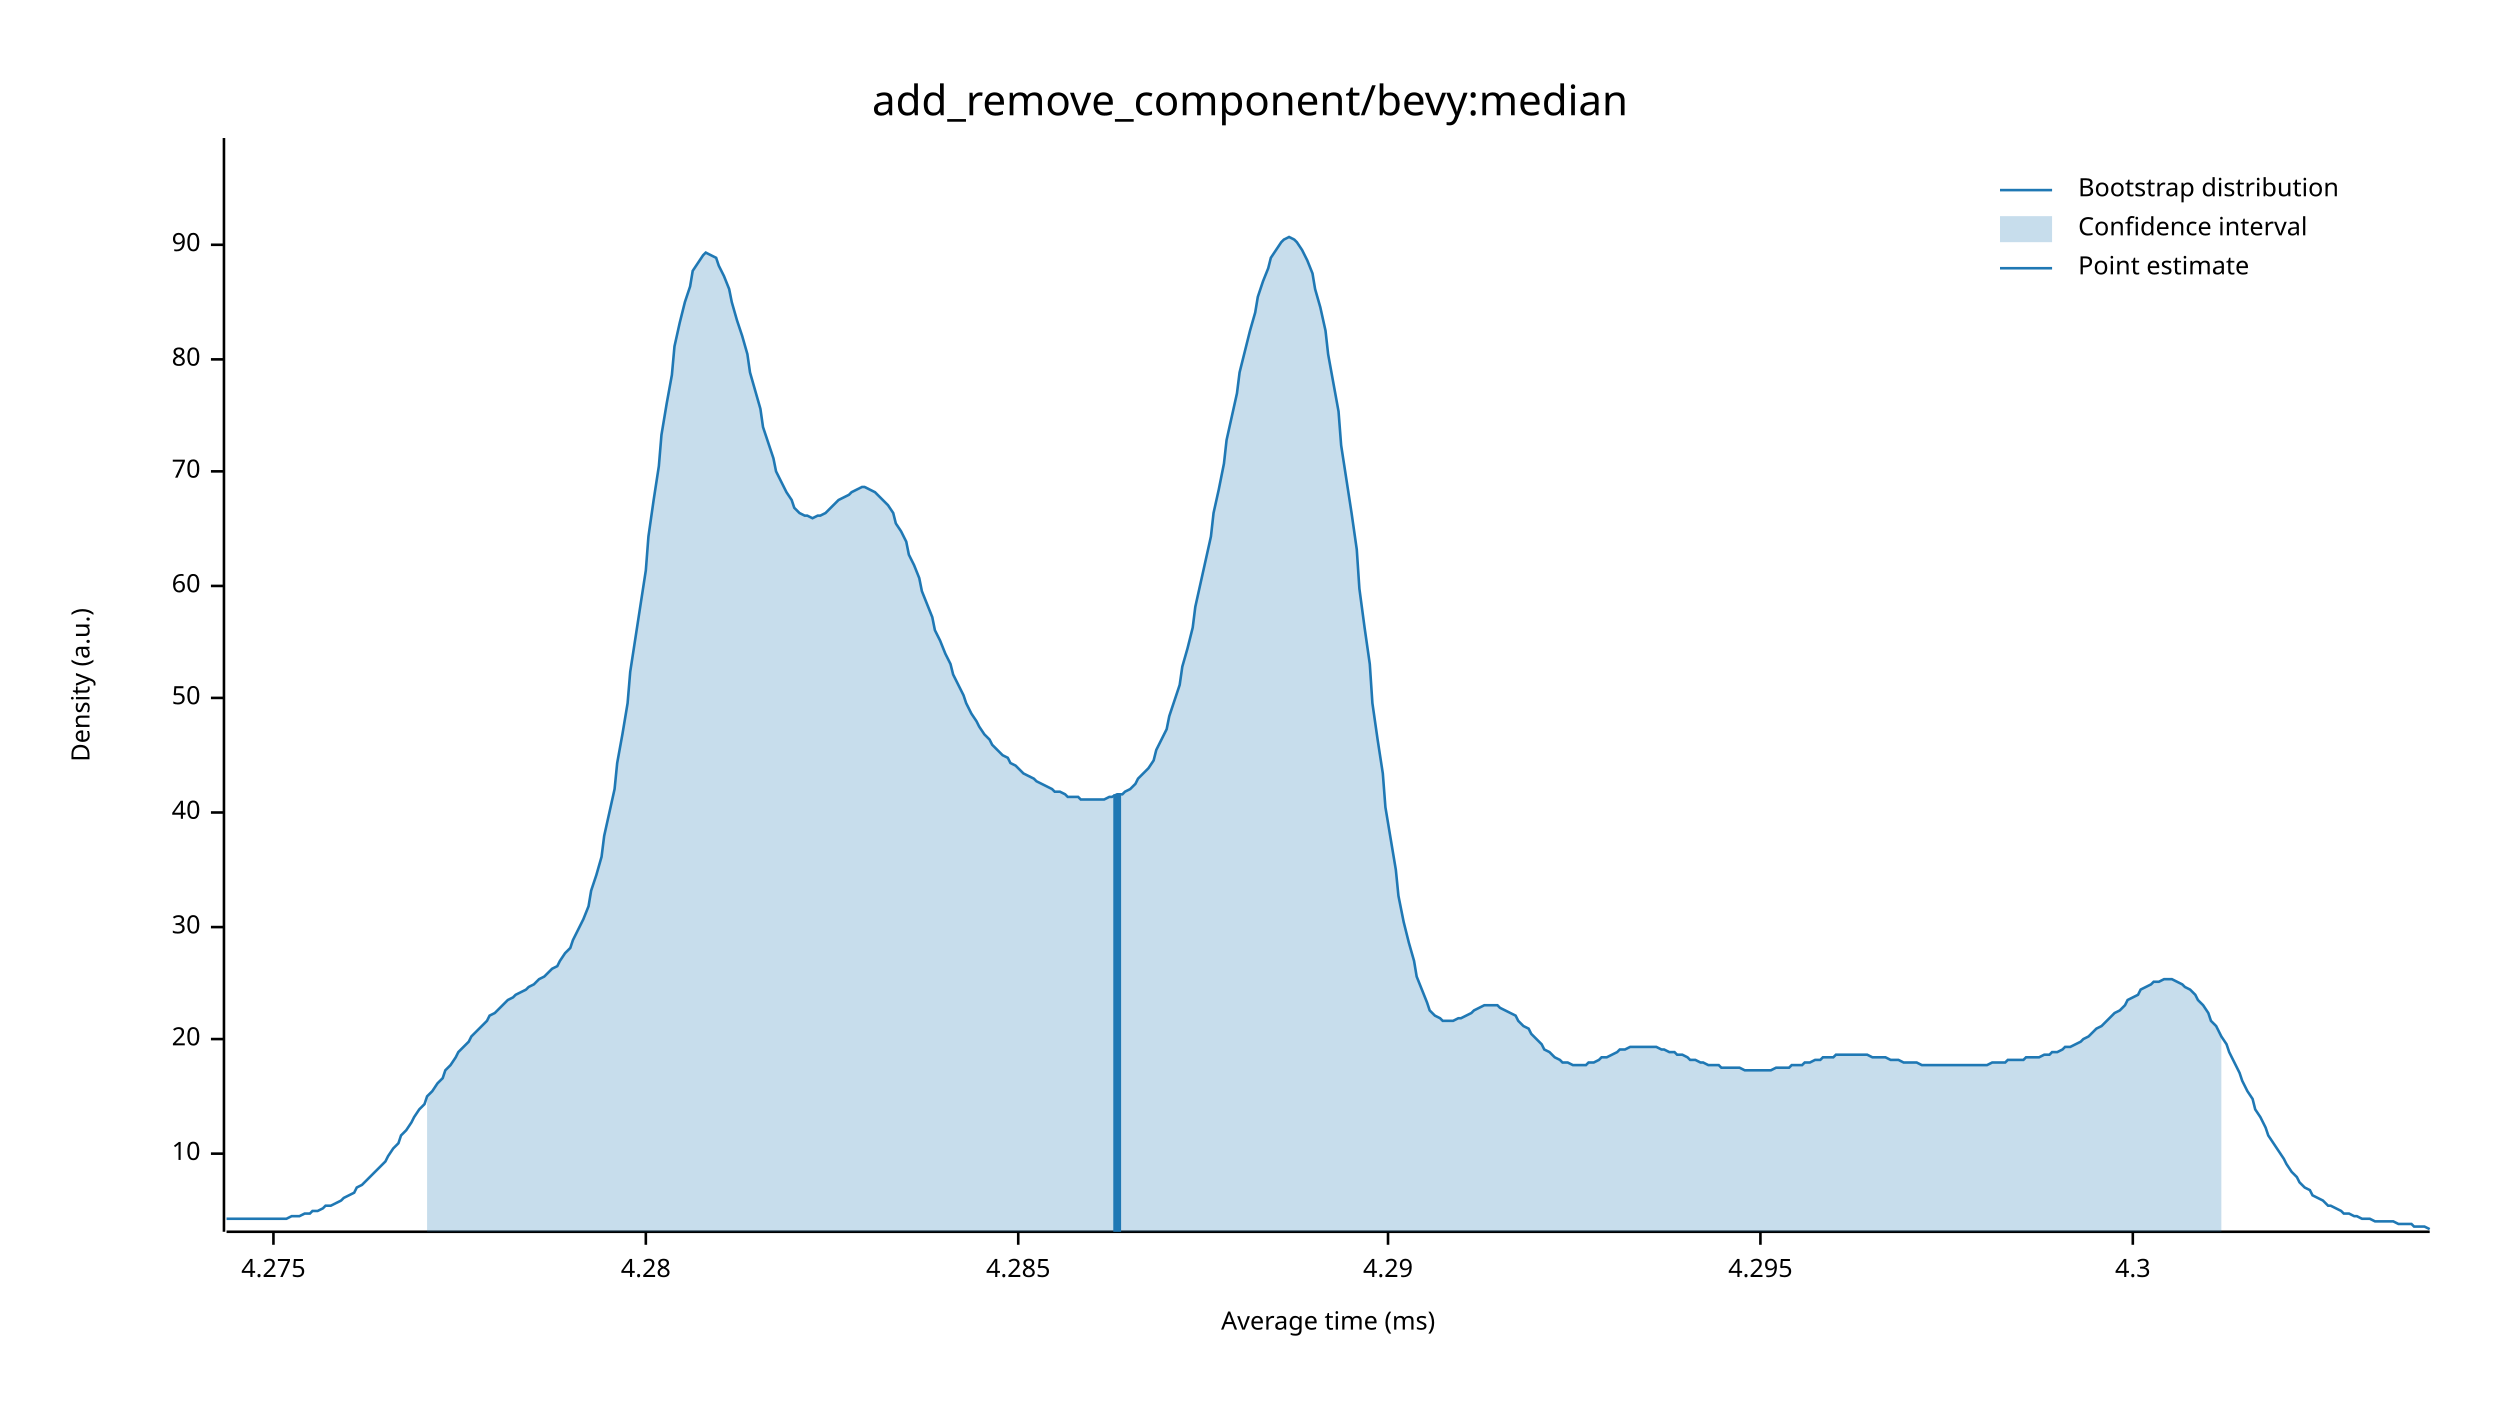
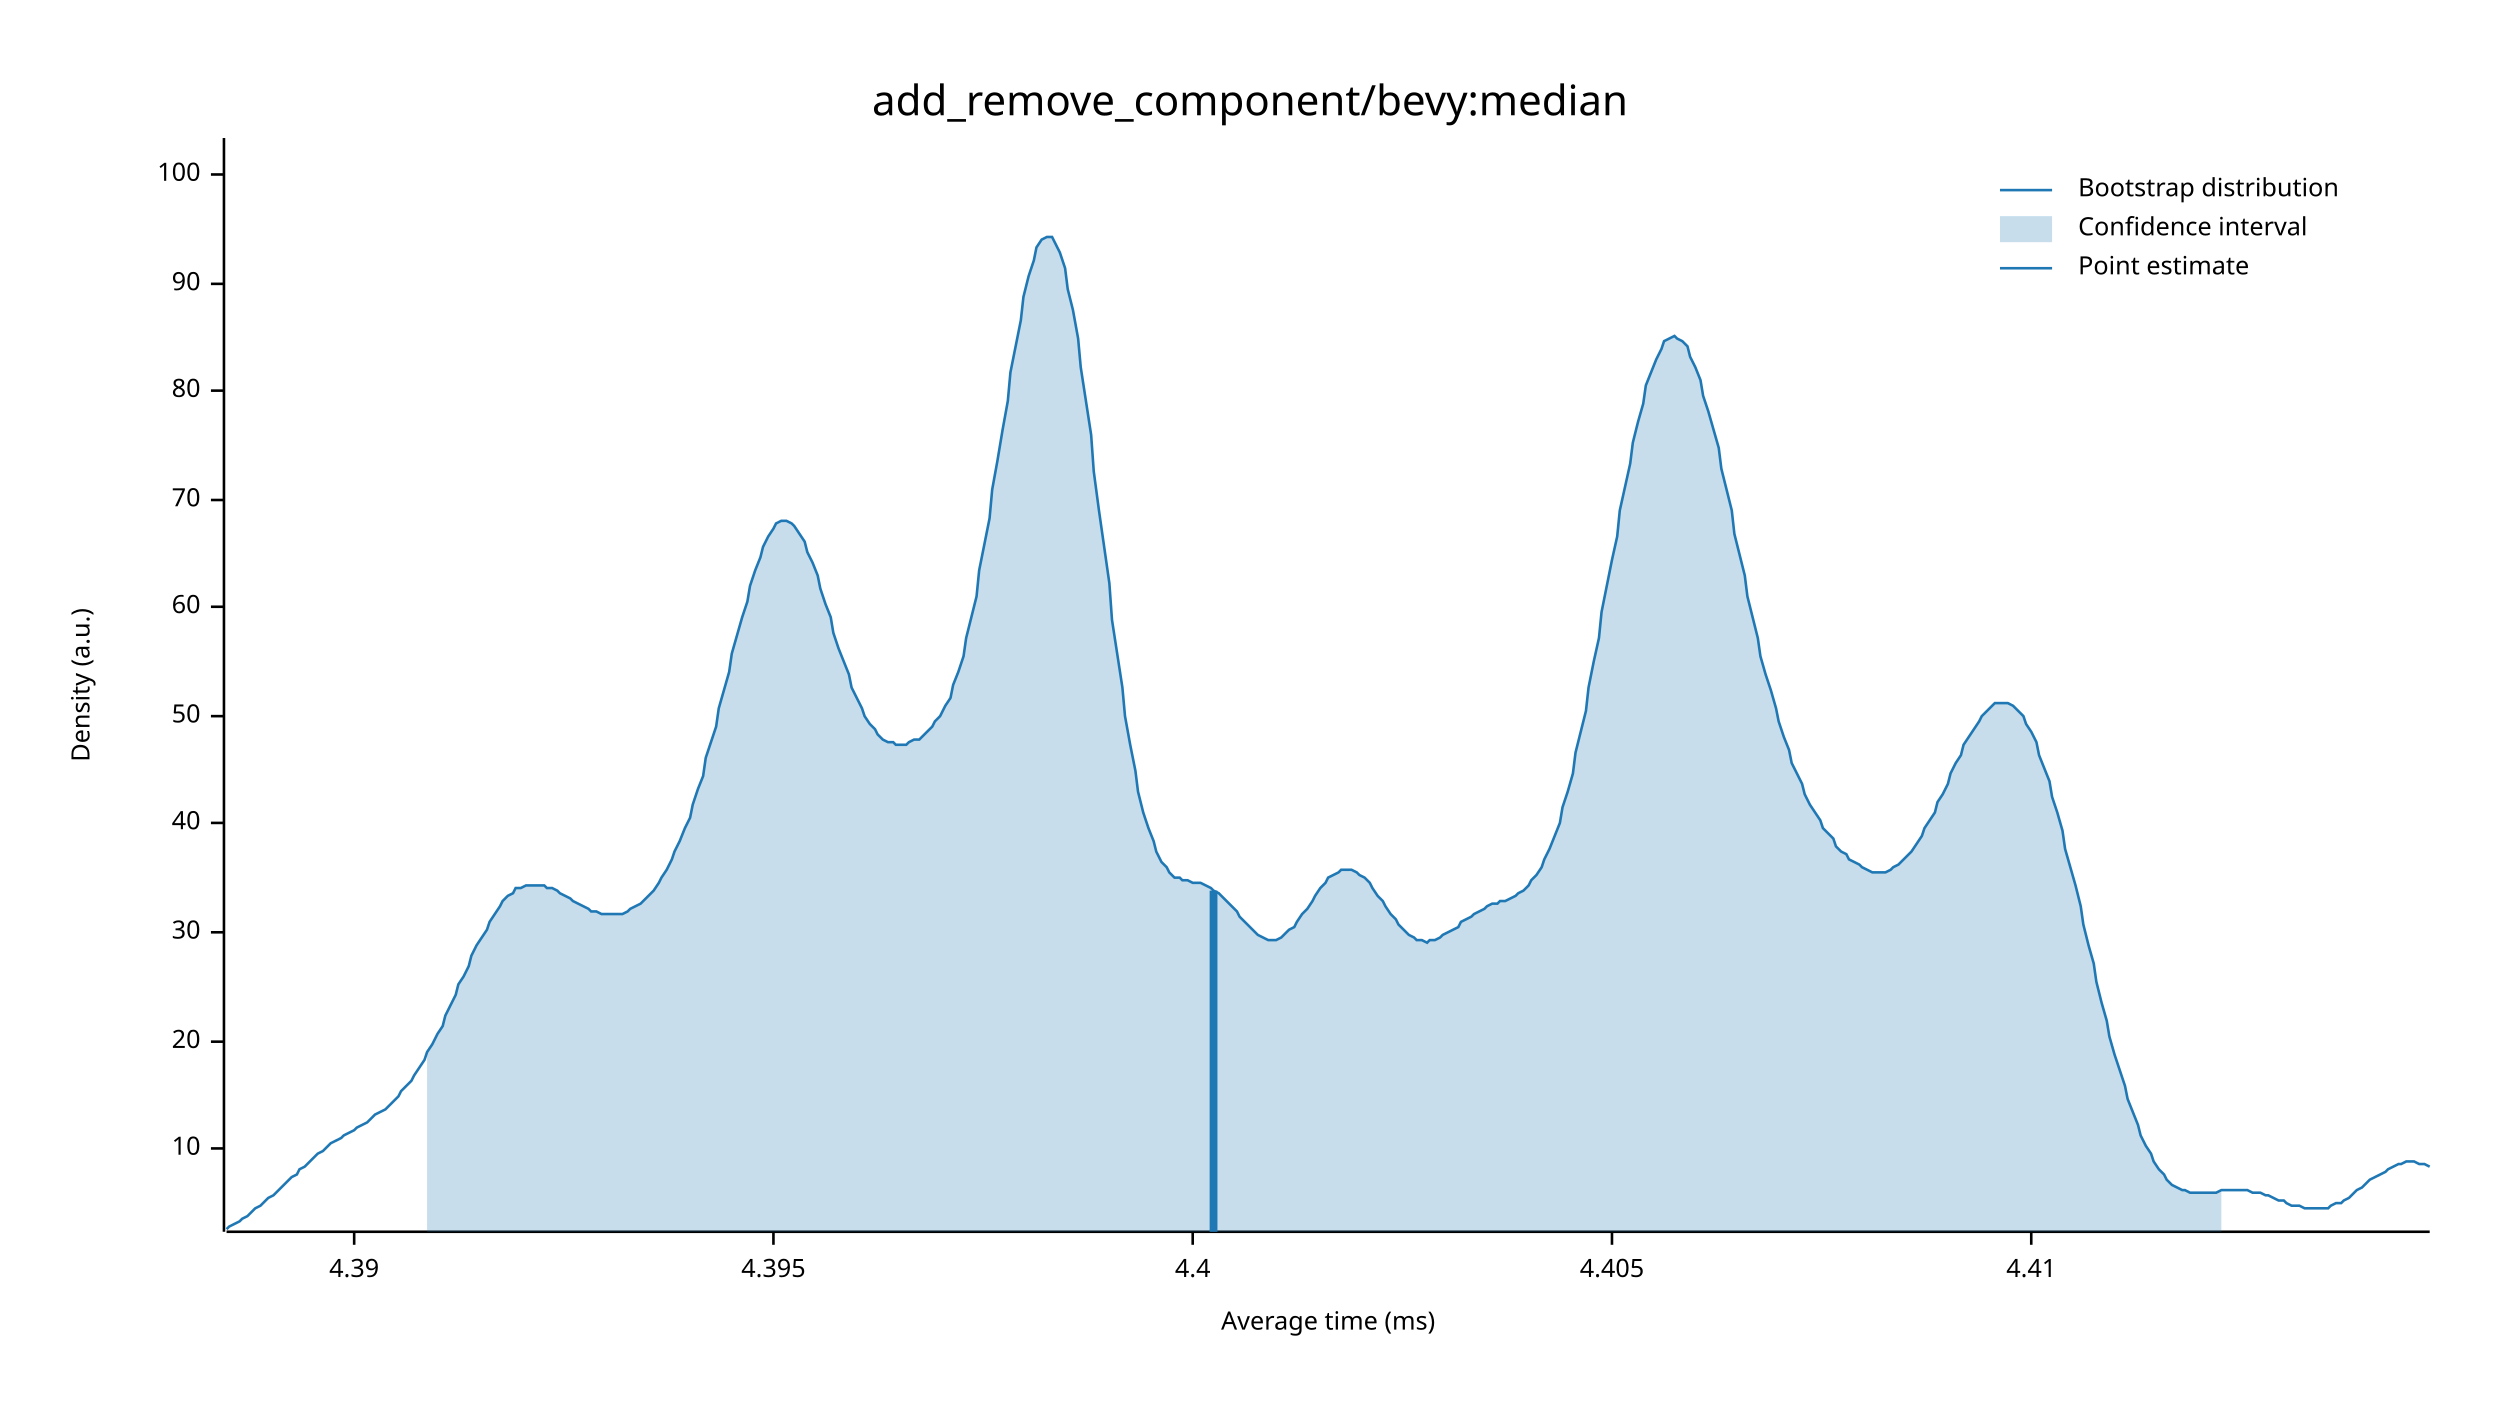
<svg xmlns="http://www.w3.org/2000/svg" width="960" height="540" viewBox="0 0 960 540">
  <text x="480" y="32" dy="0.76em" text-anchor="middle" font-family="sans-serif" font-size="16.129" opacity="1" fill="#000000">
add_remove_component/bevy:median
</text>
  <text x="27" y="263" dy="0.76em" text-anchor="middle" font-family="sans-serif" font-size="9.677" opacity="1" fill="#000000" transform="rotate(270, 27, 263)">
Density (a.u.)
</text>
  <text x="510" y="513" dy="-0.5ex" text-anchor="middle" font-family="sans-serif" font-size="9.677" opacity="1" fill="#000000">
Average time (ms)
</text>
  <polyline fill="none" opacity="1" stroke="#000000" stroke-width="1" points="86,53 86,473 " />
-   <text x="77" y="443" dy="0.5ex" text-anchor="end" font-family="sans-serif" font-size="9.677" opacity="1" fill="#000000">
+   <text x="77" y="441" dy="0.5ex" text-anchor="end" font-family="sans-serif" font-size="9.677" opacity="1" fill="#000000">
10
</text>
-   <polyline fill="none" opacity="1" stroke="#000000" stroke-width="1" points="81,443 86,443 " />
-   <text x="77" y="399" dy="0.5ex" text-anchor="end" font-family="sans-serif" font-size="9.677" opacity="1" fill="#000000">
+   <polyline fill="none" opacity="1" stroke="#000000" stroke-width="1" points="81,441 86,441 " />
+   <text x="77" y="400" dy="0.5ex" text-anchor="end" font-family="sans-serif" font-size="9.677" opacity="1" fill="#000000">
20
</text>
-   <polyline fill="none" opacity="1" stroke="#000000" stroke-width="1" points="81,399 86,399 " />
-   <text x="77" y="356" dy="0.5ex" text-anchor="end" font-family="sans-serif" font-size="9.677" opacity="1" fill="#000000">
+   <polyline fill="none" opacity="1" stroke="#000000" stroke-width="1" points="81,400 86,400 " />
+   <text x="77" y="358" dy="0.5ex" text-anchor="end" font-family="sans-serif" font-size="9.677" opacity="1" fill="#000000">
30
</text>
-   <polyline fill="none" opacity="1" stroke="#000000" stroke-width="1" points="81,356 86,356 " />
-   <text x="77" y="312" dy="0.5ex" text-anchor="end" font-family="sans-serif" font-size="9.677" opacity="1" fill="#000000">
+   <polyline fill="none" opacity="1" stroke="#000000" stroke-width="1" points="81,358 86,358 " />
+   <text x="77" y="316" dy="0.5ex" text-anchor="end" font-family="sans-serif" font-size="9.677" opacity="1" fill="#000000">
40
</text>
-   <polyline fill="none" opacity="1" stroke="#000000" stroke-width="1" points="81,312 86,312 " />
-   <text x="77" y="268" dy="0.5ex" text-anchor="end" font-family="sans-serif" font-size="9.677" opacity="1" fill="#000000">
+   <polyline fill="none" opacity="1" stroke="#000000" stroke-width="1" points="81,316 86,316 " />
+   <text x="77" y="275" dy="0.5ex" text-anchor="end" font-family="sans-serif" font-size="9.677" opacity="1" fill="#000000">
50
</text>
-   <polyline fill="none" opacity="1" stroke="#000000" stroke-width="1" points="81,268 86,268 " />
-   <text x="77" y="225" dy="0.5ex" text-anchor="end" font-family="sans-serif" font-size="9.677" opacity="1" fill="#000000">
+   <polyline fill="none" opacity="1" stroke="#000000" stroke-width="1" points="81,275 86,275 " />
+   <text x="77" y="233" dy="0.5ex" text-anchor="end" font-family="sans-serif" font-size="9.677" opacity="1" fill="#000000">
60
</text>
-   <polyline fill="none" opacity="1" stroke="#000000" stroke-width="1" points="81,225 86,225 " />
-   <text x="77" y="181" dy="0.5ex" text-anchor="end" font-family="sans-serif" font-size="9.677" opacity="1" fill="#000000">
+   <polyline fill="none" opacity="1" stroke="#000000" stroke-width="1" points="81,233 86,233 " />
+   <text x="77" y="192" dy="0.5ex" text-anchor="end" font-family="sans-serif" font-size="9.677" opacity="1" fill="#000000">
70
</text>
-   <polyline fill="none" opacity="1" stroke="#000000" stroke-width="1" points="81,181 86,181 " />
-   <text x="77" y="138" dy="0.5ex" text-anchor="end" font-family="sans-serif" font-size="9.677" opacity="1" fill="#000000">
+   <polyline fill="none" opacity="1" stroke="#000000" stroke-width="1" points="81,192 86,192 " />
+   <text x="77" y="150" dy="0.5ex" text-anchor="end" font-family="sans-serif" font-size="9.677" opacity="1" fill="#000000">
80
</text>
-   <polyline fill="none" opacity="1" stroke="#000000" stroke-width="1" points="81,138 86,138 " />
-   <text x="77" y="94" dy="0.5ex" text-anchor="end" font-family="sans-serif" font-size="9.677" opacity="1" fill="#000000">
+   <polyline fill="none" opacity="1" stroke="#000000" stroke-width="1" points="81,150 86,150 " />
+   <text x="77" y="109" dy="0.5ex" text-anchor="end" font-family="sans-serif" font-size="9.677" opacity="1" fill="#000000">
90
</text>
-   <polyline fill="none" opacity="1" stroke="#000000" stroke-width="1" points="81,94 86,94 " />
+   <polyline fill="none" opacity="1" stroke="#000000" stroke-width="1" points="81,109 86,109 " />
+   <text x="77" y="67" dy="0.5ex" text-anchor="end" font-family="sans-serif" font-size="9.677" opacity="1" fill="#000000">
+ 100
+ </text>
+   <polyline fill="none" opacity="1" stroke="#000000" stroke-width="1" points="81,67 86,67 " />
  <polyline fill="none" opacity="1" stroke="#000000" stroke-width="1" points="87,473 933,473 " />
-   <text x="105" y="483" dy="0.76em" text-anchor="middle" font-family="sans-serif" font-size="9.677" opacity="1" fill="#000000">
- 4.275
+   <text x="136" y="483" dy="0.76em" text-anchor="middle" font-family="sans-serif" font-size="9.677" opacity="1" fill="#000000">
+ 4.39
</text>
-   <polyline fill="none" opacity="1" stroke="#000000" stroke-width="1" points="105,473 105,478 " />
-   <text x="248" y="483" dy="0.76em" text-anchor="middle" font-family="sans-serif" font-size="9.677" opacity="1" fill="#000000">
- 4.28
+   <polyline fill="none" opacity="1" stroke="#000000" stroke-width="1" points="136,473 136,478 " />
+   <text x="297" y="483" dy="0.76em" text-anchor="middle" font-family="sans-serif" font-size="9.677" opacity="1" fill="#000000">
+ 4.395
</text>
-   <polyline fill="none" opacity="1" stroke="#000000" stroke-width="1" points="248,473 248,478 " />
-   <text x="391" y="483" dy="0.76em" text-anchor="middle" font-family="sans-serif" font-size="9.677" opacity="1" fill="#000000">
- 4.285
+   <polyline fill="none" opacity="1" stroke="#000000" stroke-width="1" points="297,473 297,478 " />
+   <text x="458" y="483" dy="0.76em" text-anchor="middle" font-family="sans-serif" font-size="9.677" opacity="1" fill="#000000">
+ 4.4
</text>
-   <polyline fill="none" opacity="1" stroke="#000000" stroke-width="1" points="391,473 391,478 " />
-   <text x="533" y="483" dy="0.76em" text-anchor="middle" font-family="sans-serif" font-size="9.677" opacity="1" fill="#000000">
- 4.29
+   <polyline fill="none" opacity="1" stroke="#000000" stroke-width="1" points="458,473 458,478 " />
+   <text x="619" y="483" dy="0.76em" text-anchor="middle" font-family="sans-serif" font-size="9.677" opacity="1" fill="#000000">
+ 4.405
</text>
-   <polyline fill="none" opacity="1" stroke="#000000" stroke-width="1" points="533,473 533,478 " />
-   <text x="676" y="483" dy="0.76em" text-anchor="middle" font-family="sans-serif" font-size="9.677" opacity="1" fill="#000000">
- 4.295
+   <polyline fill="none" opacity="1" stroke="#000000" stroke-width="1" points="619,473 619,478 " />
+   <text x="780" y="483" dy="0.76em" text-anchor="middle" font-family="sans-serif" font-size="9.677" opacity="1" fill="#000000">
+ 4.41
</text>
-   <polyline fill="none" opacity="1" stroke="#000000" stroke-width="1" points="676,473 676,478 " />
-   <text x="819" y="483" dy="0.76em" text-anchor="middle" font-family="sans-serif" font-size="9.677" opacity="1" fill="#000000">
- 4.3
- </text>
-   <polyline fill="none" opacity="1" stroke="#000000" stroke-width="1" points="819,473 819,478 " />
-   <polyline fill="none" opacity="1" stroke="#1F78B4" stroke-width="1" points="87,468 88,468 90,468 92,468 93,468 95,468 97,468 98,468 100,468 102,468 103,468 105,468 107,468 109,468 110,468 112,467 114,467 115,467 117,466 119,466 120,465 122,465 124,464 125,463 127,463 129,462 131,461 132,460 134,459 136,458 137,456 139,455 141,453 142,452 144,450 146,448 148,446 149,444 151,441 153,439 154,436 156,434 158,431 159,429 161,426 163,424 164,421 166,419 168,416 170,414 171,411 173,409 175,406 176,404 178,402 180,400 181,398 183,396 185,394 187,392 188,390 190,389 192,387 193,386 195,384 197,383 198,382 200,381 202,380 203,379 205,378 207,376 209,375 210,374 212,372 214,371 215,369 217,366 219,364 220,361 222,357 224,353 226,348 227,342 229,336 231,329 232,321 234,312 236,303 237,293 239,282 241,270 242,258 244,245 246,232 248,219 249,206 251,192 253,179 254,167 256,155 258,144 259,133 261,124 263,116 265,110 266,104 268,101 270,98 271,97 273,98 275,99 276,102 278,106 280,111 281,116 283,123 285,129 287,136 288,143 290,150 292,157 293,164 295,170 297,176 298,181 300,185 302,189 304,192 305,195 307,197 309,198 310,198 312,199 314,198 315,198 317,197 319,195 320,194 322,192 324,191 326,190 327,189 329,188 331,187 332,187 334,188 336,189 337,190 339,192 341,194 343,197 344,201 346,204 348,208 349,213 351,217 353,222 354,227 356,232 358,237 359,242 361,246 363,251 365,255 366,259 368,263 370,267 371,270 373,274 375,277 376,279 378,282 380,284 381,286 383,288 385,290 387,291 388,293 390,294 392,296 393,297 395,298 397,299 398,300 400,301 402,302 404,303 405,304 407,304 409,305 410,306 412,306 414,306 415,307 417,307 419,307 420,307 422,307 424,307 426,306 427,306 429,305 431,305 432,304 434,303 436,301 437,299 439,297 441,295 443,292 444,288 446,284 448,280 449,275 451,269 453,263 454,256 456,249 458,241 459,233 461,224 463,215 465,206 466,197 468,188 470,178 471,169 473,160 475,151 476,143 478,135 480,127 482,120 483,114 485,108 487,103 488,99 490,96 492,93 493,92 495,91 497,92 498,93 500,96 502,100 504,105 505,111 507,118 509,127 510,136 512,147 514,158 515,171 517,184 519,197 521,211 522,226 524,241 526,255 527,270 529,284 531,297 532,310 534,322 536,334 537,344 539,354 541,362 543,369 544,375 546,380 548,385 549,388 551,390 553,391 554,392 556,392 558,392 560,391 561,391 563,390 565,389 566,388 568,387 570,386 571,386 573,386 575,386 576,387 578,388 580,389 582,390 583,392 585,394 587,395 588,397 590,399 592,401 593,403 595,404 597,406 599,407 600,408 602,408 604,409 605,409 607,409 609,409 610,408 612,408 614,407 615,406 617,406 619,405 621,404 622,403 624,403 626,402 627,402 629,402 631,402 632,402 634,402 636,402 638,403 639,403 641,404 643,404 644,405 646,405 648,406 649,407 651,407 653,408 654,408 656,409 658,409 660,409 661,410 663,410 665,410 666,410 668,410 670,411 671,411 673,411 675,411 676,411 678,411 680,411 682,410 683,410 685,410 687,410 688,409 690,409 692,409 693,408 695,408 697,407 699,407 700,406 702,406 704,406 705,405 707,405 709,405 710,405 712,405 714,405 715,405 717,405 719,406 721,406 722,406 724,406 726,407 727,407 729,407 731,408 732,408 734,408 736,408 738,409 739,409 741,409 743,409 744,409 746,409 748,409 749,409 751,409 753,409 754,409 756,409 758,409 760,409 761,409 763,409 765,408 766,408 768,408 770,408 771,407 773,407 775,407 777,407 778,406 780,406 782,406 783,406 785,405 787,405 788,404 790,404 792,403 793,402 795,402 797,401 799,400 800,399 802,398 804,396 805,395 807,394 809,392 810,391 812,389 814,388 816,386 817,384 819,383 821,382 822,380 824,379 826,378 827,377 829,377 831,376 832,376 834,376 836,377 838,378 839,379 841,380 843,382 844,384 846,386 848,389 849,392 851,394 853,398 855,401 856,404 858,408 860,412 861,415 863,419 865,422 866,426 868,429 870,433 871,436 873,439 875,442 877,445 878,447 880,450 882,452 883,454 885,456 887,457 888,459 890,460 892,461 894,463 895,463 897,464 899,465 900,466 902,466 904,467 905,467 907,468 909,468 910,468 912,469 914,469 916,469 917,469 919,469 921,470 922,470 924,470 926,470 927,471 929,471 931,471 933,472 " />
-   <polygon opacity="0.25" fill="#1F78B4" points="164,421 166,419 168,416 170,414 171,411 173,409 175,406 176,404 178,402 180,400 181,398 183,396 185,394 187,392 188,390 190,389 192,387 193,386 195,384 197,383 198,382 200,381 202,380 203,379 205,378 207,376 209,375 210,374 212,372 214,371 215,369 217,366 219,364 220,361 222,357 224,353 226,348 227,342 229,336 231,329 232,321 234,312 236,303 237,293 239,282 241,270 242,258 244,245 246,232 248,219 249,206 251,192 253,179 254,167 256,155 258,144 259,133 261,124 263,116 265,110 266,104 268,101 270,98 271,97 273,98 275,99 276,102 278,106 280,111 281,116 283,123 285,129 287,136 288,143 290,150 292,157 293,164 295,170 297,176 298,181 300,185 302,189 304,192 305,195 307,197 309,198 310,198 312,199 314,198 315,198 317,197 319,195 320,194 322,192 324,191 326,190 327,189 329,188 331,187 332,187 334,188 336,189 337,190 339,192 341,194 343,197 344,201 346,204 348,208 349,213 351,217 353,222 354,227 356,232 358,237 359,242 361,246 363,251 365,255 366,259 368,263 370,267 371,270 373,274 375,277 376,279 378,282 380,284 381,286 383,288 385,290 387,291 388,293 390,294 392,296 393,297 395,298 397,299 398,300 400,301 402,302 404,303 405,304 407,304 409,305 410,306 412,306 414,306 415,307 417,307 419,307 420,307 422,307 424,307 426,306 427,306 429,305 431,305 432,304 434,303 436,301 437,299 439,297 441,295 443,292 444,288 446,284 448,280 449,275 451,269 453,263 454,256 456,249 458,241 459,233 461,224 463,215 465,206 466,197 468,188 470,178 471,169 473,160 475,151 476,143 478,135 480,127 482,120 483,114 485,108 487,103 488,99 490,96 492,93 493,92 495,91 497,92 498,93 500,96 502,100 504,105 505,111 507,118 509,127 510,136 512,147 514,158 515,171 517,184 519,197 521,211 522,226 524,241 526,255 527,270 529,284 531,297 532,310 534,322 536,334 537,344 539,354 541,362 543,369 544,375 546,380 548,385 549,388 551,390 553,391 554,392 556,392 558,392 560,391 561,391 563,390 565,389 566,388 568,387 570,386 571,386 573,386 575,386 576,387 578,388 580,389 582,390 583,392 585,394 587,395 588,397 590,399 592,401 593,403 595,404 597,406 599,407 600,408 602,408 604,409 605,409 607,409 609,409 610,408 612,408 614,407 615,406 617,406 619,405 621,404 622,403 624,403 626,402 627,402 629,402 631,402 632,402 634,402 636,402 638,403 639,403 641,404 643,404 644,405 646,405 648,406 649,407 651,407 653,408 654,408 656,409 658,409 660,409 661,410 663,410 665,410 666,410 668,410 670,411 671,411 673,411 675,411 676,411 678,411 680,411 682,410 683,410 685,410 687,410 688,409 690,409 692,409 693,408 695,408 697,407 699,407 700,406 702,406 704,406 705,405 707,405 709,405 710,405 712,405 714,405 715,405 717,405 719,406 721,406 722,406 724,406 726,407 727,407 729,407 731,408 732,408 734,408 736,408 738,409 739,409 741,409 743,409 744,409 746,409 748,409 749,409 751,409 753,409 754,409 756,409 758,409 760,409 761,409 763,409 765,408 766,408 768,408 770,408 771,407 773,407 775,407 777,407 778,406 780,406 782,406 783,406 785,405 787,405 788,404 790,404 792,403 793,402 795,402 797,401 799,400 800,399 802,398 804,396 805,395 807,394 809,392 810,391 812,389 814,388 816,386 817,384 819,383 821,382 822,380 824,379 826,378 827,377 829,377 831,376 832,376 834,376 836,377 838,378 839,379 841,380 843,382 844,384 846,386 848,389 849,392 851,394 853,398 853,473 164,473 " />
-   <polyline fill="none" opacity="1" stroke="#1F78B4" stroke-width="3" points="429,473 429,305 " />
+   <polyline fill="none" opacity="1" stroke="#000000" stroke-width="1" points="780,473 780,478 " />
+   <polyline fill="none" opacity="1" stroke="#1F78B4" stroke-width="1" points="87,472 88,471 90,470 92,469 93,468 95,467 97,465 98,464 100,463 102,461 103,460 105,459 107,457 109,455 110,454 112,452 114,451 115,449 117,448 119,446 120,445 122,443 124,442 125,441 127,439 129,438 131,437 132,436 134,435 136,434 137,433 139,432 141,431 142,430 144,428 146,427 148,426 149,425 151,423 153,421 154,419 156,417 158,415 159,413 161,410 163,407 164,404 166,401 168,397 170,394 171,390 173,386 175,382 176,378 178,375 180,371 181,367 183,363 185,360 187,357 188,354 190,351 192,348 193,346 195,344 197,343 198,341 200,341 202,340 203,340 205,340 207,340 209,340 210,341 212,341 214,342 215,343 217,344 219,345 220,346 222,347 224,348 226,349 227,350 229,350 231,351 232,351 234,351 236,351 237,351 239,351 241,350 242,349 244,348 246,347 248,345 249,344 251,342 253,339 254,337 256,334 258,330 259,327 261,323 263,318 265,314 266,309 268,303 270,298 271,291 273,285 275,279 276,272 278,265 280,258 281,251 283,244 285,237 287,231 288,225 290,219 292,214 293,210 295,206 297,203 298,201 300,200 302,200 304,201 305,202 307,205 309,208 310,212 312,216 314,221 315,226 317,232 319,237 320,243 322,249 324,254 326,259 327,264 329,268 331,272 332,275 334,278 336,280 337,282 339,284 341,285 343,285 344,286 346,286 348,286 349,285 351,284 353,284 354,283 356,281 358,279 359,277 361,275 363,271 365,268 366,263 368,258 370,252 371,245 373,237 375,229 376,219 378,209 380,199 381,188 383,177 385,165 387,154 388,143 390,133 392,123 393,114 395,106 397,100 398,95 400,92 402,91 404,91 405,93 407,97 409,103 410,111 412,119 414,130 415,141 417,154 419,167 420,181 422,196 424,210 426,224 427,238 429,251 431,264 432,275 434,286 436,296 437,304 439,312 441,318 443,323 444,327 446,331 448,333 449,335 451,337 453,337 454,338 456,338 458,339 459,339 461,339 463,340 465,341 466,342 468,343 470,345 471,346 473,348 475,350 476,352 478,354 480,356 482,358 483,359 485,360 487,361 488,361 490,361 492,360 493,359 495,357 497,356 498,354 500,351 502,349 504,346 505,344 507,341 509,339 510,337 512,336 514,335 515,334 517,334 519,334 521,335 522,336 524,337 526,339 527,341 529,344 531,346 532,348 534,351 536,353 537,355 539,357 541,359 543,360 544,361 546,361 548,362 549,361 551,361 553,360 554,359 556,358 558,357 560,356 561,354 563,353 565,352 566,351 568,350 570,349 571,348 573,347 575,347 576,346 578,346 580,345 582,344 583,343 585,342 587,340 588,338 590,336 592,333 593,330 595,326 597,321 599,316 600,310 602,304 604,297 605,289 607,281 609,273 610,264 612,254 614,245 615,235 617,225 619,215 621,206 622,196 624,187 626,178 627,170 629,162 631,155 632,148 634,143 636,138 638,134 639,131 641,130 643,129 644,130 646,131 648,133 649,137 651,141 653,146 654,152 656,158 658,165 660,172 661,180 663,188 665,196 666,205 668,213 670,221 671,229 673,237 675,245 676,252 678,259 680,265 682,272 683,277 685,283 687,288 688,293 690,297 692,301 693,305 695,309 697,312 699,315 700,318 702,320 704,322 705,325 707,327 709,328 710,330 712,331 714,332 715,333 717,334 719,335 721,335 722,335 724,335 726,334 727,333 729,332 731,330 732,329 734,327 736,324 738,321 739,318 741,315 743,312 744,308 746,305 748,301 749,297 751,293 753,290 754,286 756,283 758,280 760,277 761,275 763,273 765,271 766,270 768,270 770,270 771,270 773,271 775,273 777,275 778,278 780,281 782,285 783,290 785,295 787,300 788,306 790,312 792,319 793,326 795,333 797,340 799,348 800,355 802,363 804,370 805,377 807,385 809,392 810,398 812,405 814,411 816,417 817,422 819,427 821,432 822,436 824,440 826,443 827,446 829,449 831,451 832,453 834,455 836,456 838,457 839,457 841,458 843,458 844,458 846,458 848,458 849,458 851,458 853,457 855,457 856,457 858,457 860,457 861,457 863,457 865,458 866,458 868,458 870,459 871,459 873,460 875,461 877,461 878,462 880,463 882,463 883,463 885,464 887,464 888,464 890,464 892,464 894,464 895,463 897,462 899,462 900,461 902,460 904,458 905,457 907,456 909,454 910,453 912,452 914,451 916,450 917,449 919,448 921,447 922,447 924,446 926,446 927,446 929,447 931,447 933,448 " />
+   <polygon opacity="0.25" fill="#1F78B4" points="164,404 166,401 168,397 170,394 171,390 173,386 175,382 176,378 178,375 180,371 181,367 183,363 185,360 187,357 188,354 190,351 192,348 193,346 195,344 197,343 198,341 200,341 202,340 203,340 205,340 207,340 209,340 210,341 212,341 214,342 215,343 217,344 219,345 220,346 222,347 224,348 226,349 227,350 229,350 231,351 232,351 234,351 236,351 237,351 239,351 241,350 242,349 244,348 246,347 248,345 249,344 251,342 253,339 254,337 256,334 258,330 259,327 261,323 263,318 265,314 266,309 268,303 270,298 271,291 273,285 275,279 276,272 278,265 280,258 281,251 283,244 285,237 287,231 288,225 290,219 292,214 293,210 295,206 297,203 298,201 300,200 302,200 304,201 305,202 307,205 309,208 310,212 312,216 314,221 315,226 317,232 319,237 320,243 322,249 324,254 326,259 327,264 329,268 331,272 332,275 334,278 336,280 337,282 339,284 341,285 343,285 344,286 346,286 348,286 349,285 351,284 353,284 354,283 356,281 358,279 359,277 361,275 363,271 365,268 366,263 368,258 370,252 371,245 373,237 375,229 376,219 378,209 380,199 381,188 383,177 385,165 387,154 388,143 390,133 392,123 393,114 395,106 397,100 398,95 400,92 402,91 404,91 405,93 407,97 409,103 410,111 412,119 414,130 415,141 417,154 419,167 420,181 422,196 424,210 426,224 427,238 429,251 431,264 432,275 434,286 436,296 437,304 439,312 441,318 443,323 444,327 446,331 448,333 449,335 451,337 453,337 454,338 456,338 458,339 459,339 461,339 463,340 465,341 466,342 468,343 470,345 471,346 473,348 475,350 476,352 478,354 480,356 482,358 483,359 485,360 487,361 488,361 490,361 492,360 493,359 495,357 497,356 498,354 500,351 502,349 504,346 505,344 507,341 509,339 510,337 512,336 514,335 515,334 517,334 519,334 521,335 522,336 524,337 526,339 527,341 529,344 531,346 532,348 534,351 536,353 537,355 539,357 541,359 543,360 544,361 546,361 548,362 549,361 551,361 553,360 554,359 556,358 558,357 560,356 561,354 563,353 565,352 566,351 568,350 570,349 571,348 573,347 575,347 576,346 578,346 580,345 582,344 583,343 585,342 587,340 588,338 590,336 592,333 593,330 595,326 597,321 599,316 600,310 602,304 604,297 605,289 607,281 609,273 610,264 612,254 614,245 615,235 617,225 619,215 621,206 622,196 624,187 626,178 627,170 629,162 631,155 632,148 634,143 636,138 638,134 639,131 641,130 643,129 644,130 646,131 648,133 649,137 651,141 653,146 654,152 656,158 658,165 660,172 661,180 663,188 665,196 666,205 668,213 670,221 671,229 673,237 675,245 676,252 678,259 680,265 682,272 683,277 685,283 687,288 688,293 690,297 692,301 693,305 695,309 697,312 699,315 700,318 702,320 704,322 705,325 707,327 709,328 710,330 712,331 714,332 715,333 717,334 719,335 721,335 722,335 724,335 726,334 727,333 729,332 731,330 732,329 734,327 736,324 738,321 739,318 741,315 743,312 744,308 746,305 748,301 749,297 751,293 753,290 754,286 756,283 758,280 760,277 761,275 763,273 765,271 766,270 768,270 770,270 771,270 773,271 775,273 777,275 778,278 780,281 782,285 783,290 785,295 787,300 788,306 790,312 792,319 793,326 795,333 797,340 799,348 800,355 802,363 804,370 805,377 807,385 809,392 810,398 812,405 814,411 816,417 817,422 819,427 821,432 822,436 824,440 826,443 827,446 829,449 831,451 832,453 834,455 836,456 838,457 839,457 841,458 843,458 844,458 846,458 848,458 849,458 851,458 853,457 853,473 164,473 " />
+   <polyline fill="none" opacity="1" stroke="#1F78B4" stroke-width="3" points="466,473 466,342 " />
  <text x="798" y="68" dy="0.76em" text-anchor="start" font-family="sans-serif" font-size="9.677" opacity="1" fill="#000000">
Bootstrap distribution
</text>
  <text x="798" y="83" dy="0.76em" text-anchor="start" font-family="sans-serif" font-size="9.677" opacity="1" fill="#000000">
Confidence interval
</text>
  <text x="798" y="98" dy="0.76em" text-anchor="start" font-family="sans-serif" font-size="9.677" opacity="1" fill="#000000">
Point estimate
</text>
  <polyline fill="none" opacity="1" stroke="#1F78B4" stroke-width="1" points="768,73 788,73 " />
  <rect x="768" y="83" width="20" height="10" opacity="0.25" fill="#1F78B4" stroke="none" />
  <polyline fill="none" opacity="1" stroke="#1F78B4" stroke-width="1" points="768,103 788,103 " />
</svg>
